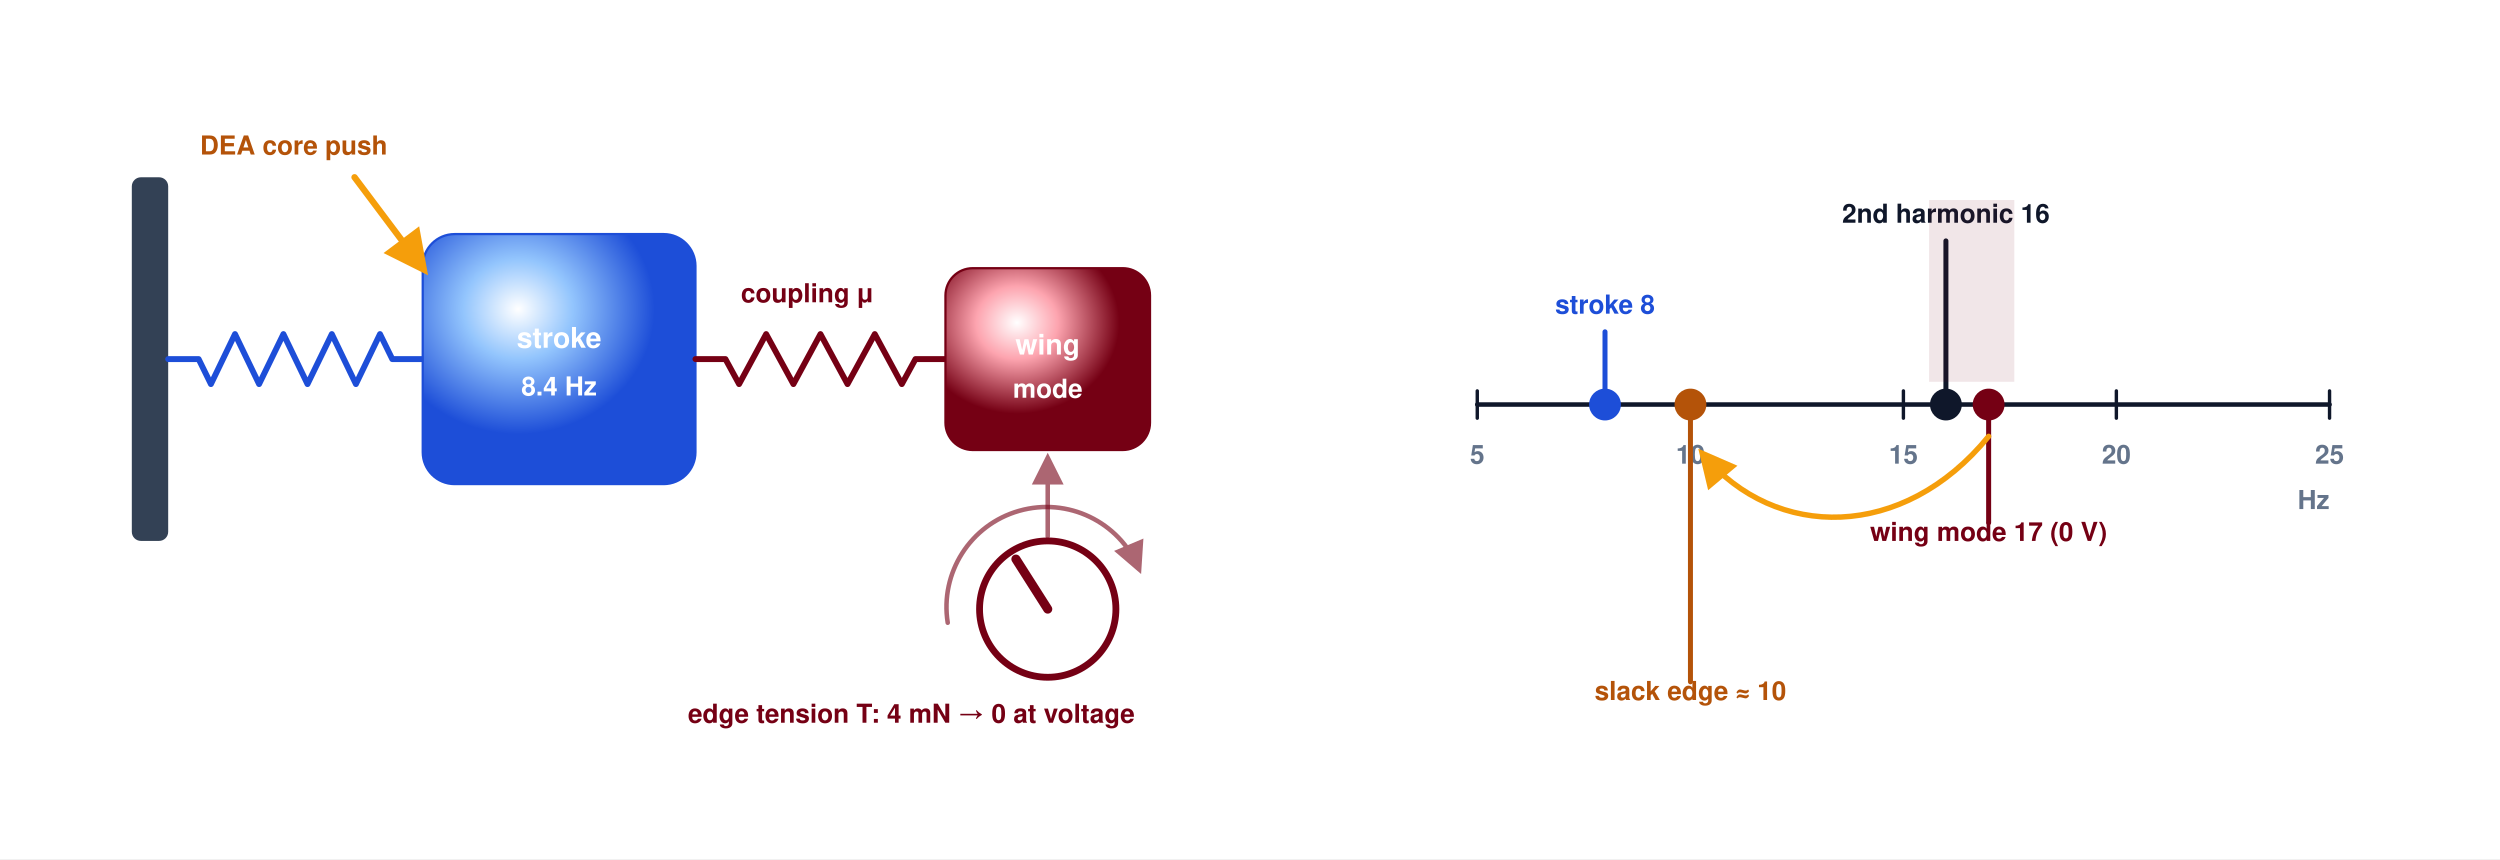
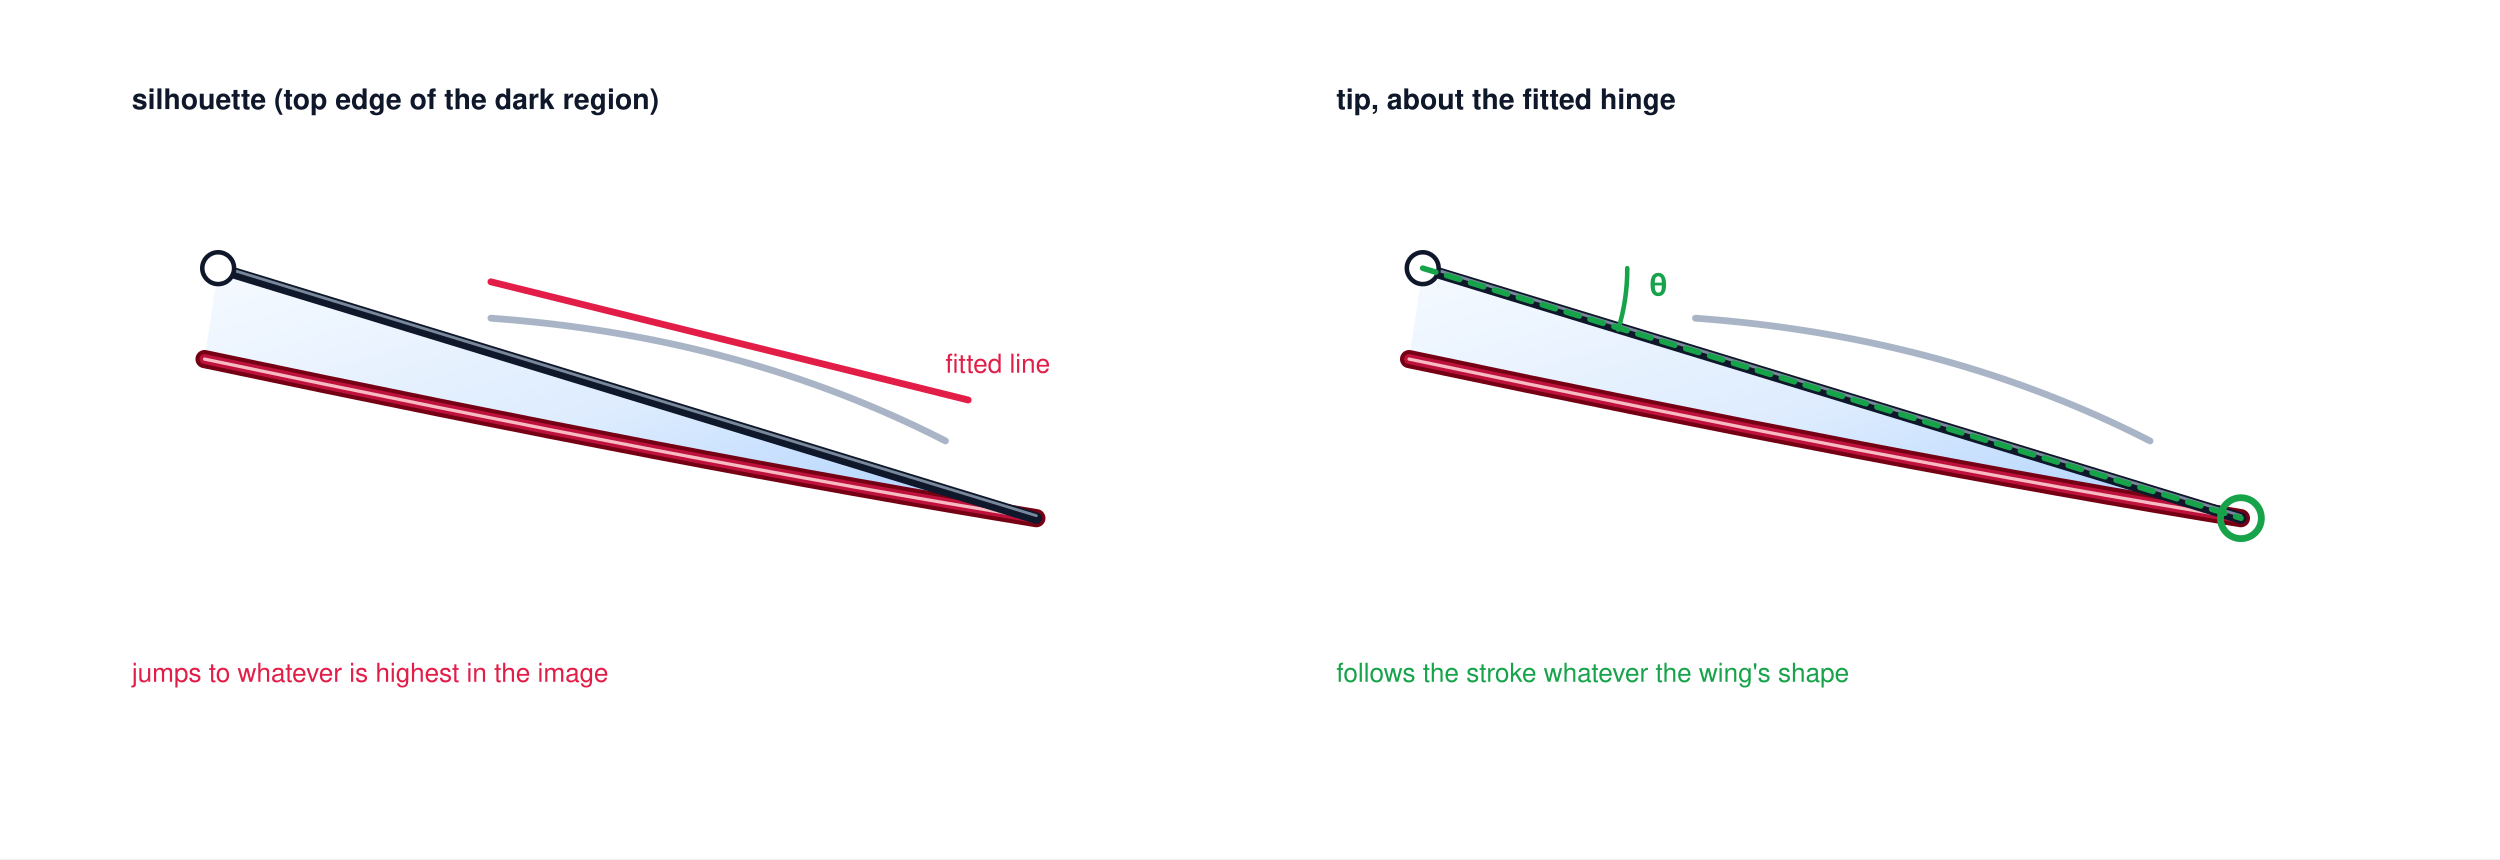
- <svg xmlns="http://www.w3.org/2000/svg" viewBox="0 72 1100 378" width="1100" height="378" font-family="Helvetica,Arial,sans-serif" role="img" aria-label="Two-mode model schematic">
+ <svg xmlns="http://www.w3.org/2000/svg" viewBox="0 72 1100 378" width="1100" height="378" font-family="Helvetica,Arial,sans-serif" role="img" aria-label="Measuring the stroke: silhouette against tip">
  <defs>
    <linearGradient id="skin" x1="0" y1="0" x2="1" y2="1">
      <stop offset="0" stop-color="#eff6ff" />
      <stop offset="0.55" stop-color="#bfdbfe" />
      <stop offset="1" stop-color="#60a5fa" />
    </linearGradient>
    <linearGradient id="skinV" x1="0" y1="0" x2="1" y2="1">
      <stop offset="0" stop-color="#fffbeb" />
      <stop offset="0.5" stop-color="#fde68a" />
      <stop offset="1" stop-color="#f59e0b" />
    </linearGradient>
    <linearGradient id="carbon" x1="0" y1="0" x2="0" y2="1">
      <stop offset="0" stop-color="#475569" />
      <stop offset="0.5" stop-color="#0f172a" />
      <stop offset="1" stop-color="#334155" />
    </linearGradient>
    <linearGradient id="core" x1="0" y1="0" x2="0" y2="1">
      <stop offset="0" stop-color="#bfdbfe" />
      <stop offset="0.35" stop-color="#eff6ff" />
      <stop offset="0.7" stop-color="#60a5fa" />
      <stop offset="1" stop-color="#1e3a8a" />
    </linearGradient>
    <linearGradient id="frame" x1="0" y1="0" x2="0" y2="1">
      <stop offset="0" stop-color="#ffffff" />
      <stop offset="1" stop-color="#e2e8f0" />
    </linearGradient>
    <linearGradient id="card" x1="0" y1="0" x2="0" y2="1">
      <stop offset="0" stop-color="#ffffff" />
      <stop offset="1" stop-color="#f8fafc" />
    </linearGradient>
    <linearGradient id="air" x1="0" y1="0" x2="1" y2="0">
      <stop offset="0" stop-color="#f0fdfa" />
      <stop offset="1" stop-color="#ccfbf1" />
    </linearGradient>
    <radialGradient id="glow">
      <stop offset="0" stop-color="#fbbf24" stop-opacity="0.55" />
      <stop offset="1" stop-color="#fbbf24" stop-opacity="0" />
    </radialGradient>
    <radialGradient id="ball" cx="0.35" cy="0.3">
      <stop offset="0" stop-color="#ffffff" />
      <stop offset="0.4" stop-color="#93c5fd" />
      <stop offset="1" stop-color="#1d4ed8" />
    </radialGradient>
    <radialGradient id="ballR" cx="0.35" cy="0.3">
      <stop offset="0" stop-color="#ffffff" />
      <stop offset="0.4" stop-color="#fda4af" />
      <stop offset="1" stop-color="#750014" />
    </radialGradient>
    <filter id="sh" x="-20%" y="-20%" width="140%" height="160%">
      <feDropShadow dx="0" dy="3" stdDeviation="4" flood-color="#0f172a" flood-opacity="0.16" />
    </filter>
    <filter id="soft" x="-10%" y="-10%" width="120%" height="140%">
      <feDropShadow dx="0" dy="1.5" stdDeviation="2" flood-color="#0f172a" flood-opacity="0.18" />
    </filter>
    <marker id="ah" viewBox="0 0 10 10" refX="8" refY="5" markerWidth="7" markerHeight="7" orient="auto-start-reverse">
      <path d="M0,0 L10,5 L0,10 z" fill="#0f172a" />
    </marker>
    <marker id="ahA" viewBox="0 0 10 10" refX="8" refY="5" markerWidth="7" markerHeight="7" orient="auto-start-reverse">
      <path d="M0,0 L10,5 L0,10 z" fill="#f59e0b" />
    </marker>
    <marker id="ahM" viewBox="0 0 10 10" refX="8" refY="5" markerWidth="7" markerHeight="7" orient="auto-start-reverse">
      <path d="M0,0 L10,5 L0,10 z" fill="#750014" />
    </marker>
    <marker id="ahT" viewBox="0 0 10 10" refX="8" refY="5" markerWidth="7" markerHeight="7" orient="auto-start-reverse">
      <path d="M0,0 L10,5 L0,10 z" fill="#0d9488" />
    </marker>
    <marker id="ahB" viewBox="0 0 10 10" refX="8" refY="5" markerWidth="7" markerHeight="7" orient="auto-start-reverse">
      <path d="M0,0 L10,5 L0,10 z" fill="#1d4ed8" />
    </marker>
  </defs>
  <rect x="0" y="72" width="1100" height="378" fill="#ffffff" />
-   <rect x="58" y="150" width="16" height="160" rx="4" fill="#334155" />
-   <polyline points="74.0,230.0 87.4,230.0 92.8,241.0 103.4,219.0 114.0,241.0 124.7,219.0 135.3,241.0 146.0,219.0 156.6,241.0 167.2,219.0 172.6,230.0 186.0,230.0" fill="none" stroke="#1d4ed8" stroke-width="2.6" stroke-linejoin="round" stroke-linecap="round" />
-   <rect x="186" y="175" width="120" height="110" rx="14" fill="url(#ball)" stroke="#1d4ed8" />
-   <text x="246.0" y="225.0" font-size="12.5" fill="#fff" font-weight="600" text-anchor="middle" opacity="1">stroke</text>
-   <text x="246.0" y="246.0" font-size="11.5" fill="#fff" font-weight="600" text-anchor="middle" opacity="1">8.4 Hz</text>
-   <polyline points="306.0,230.0 319.2,230.0 325.2,241.0 337.1,219.0 349.1,241.0 361.0,219.0 372.9,241.0 384.9,219.0 396.8,241.0 402.8,230.0 416.0,230.0" fill="none" stroke="#750014" stroke-width="2.6" stroke-linejoin="round" stroke-linecap="round" />
-   <text x="326.0" y="205.0" font-size="11.5" fill="#750014" font-weight="600" text-anchor="start" opacity="1">coupling μ</text>
-   <rect x="416" y="190" width="90" height="80" rx="12" fill="url(#ballR)" stroke="#750014" />
-   <text x="461.0" y="228.0" font-size="12.5" fill="#fff" font-weight="600" text-anchor="middle" opacity="1">wing</text>
-   <text x="461.0" y="247.0" font-size="11.5" fill="#fff" font-weight="600" text-anchor="middle" opacity="1">mode</text>
-   <line x1="156.0" y1="150.0" x2="186.0" y2="190.0" stroke="#f59e0b" stroke-width="2.8" stroke-linecap="round" marker-end="url(#ahA)" />
-   <text x="88.0" y="140.0" font-size="11.5" fill="#b45309" font-weight="600" text-anchor="start" opacity="1">DEA core push</text>
-   <circle cx="461" cy="340" r="30" fill="#fff" stroke="#750014" stroke-width="3" />
-   <line x1="461.0" y1="340.0" x2="447.0" y2="318.0" stroke="#750014" stroke-width="4" stroke-linecap="round" />
-   <path d="M417,346 A44,44 0 0 1 501,322" stroke="#750014" stroke-width="2" fill="none" stroke-linecap="round" stroke-linejoin="round" marker-end="url(#ahM)" opacity="0.6" />
-   <text x="401.0" y="390.0" font-size="11.5" fill="#750014" font-weight="600" text-anchor="middle" opacity="1">edge tension T: 4 mN → 0 at voltage</text>
-   <line x1="461.0" y1="308.0" x2="461.0" y2="274.0" stroke="#750014" stroke-width="2" stroke-linecap="round" marker-end="url(#ahM)" opacity="0.6" />
-   <line x1="650.0" y1="250.0" x2="1025.0" y2="250.0" stroke="#0f172a" stroke-width="2" stroke-linecap="round" />
-   <line x1="650.0" y1="244.0" x2="650.0" y2="256.0" stroke="#0f172a" stroke-width="1.5" stroke-linecap="round" />
-   <text x="650.0" y="276.0" font-size="11.5" fill="#64748b" font-weight="600" text-anchor="middle" opacity="1">5</text>
-   <line x1="743.8" y1="244.0" x2="743.8" y2="256.0" stroke="#0f172a" stroke-width="1.5" stroke-linecap="round" />
-   <text x="743.8" y="276.0" font-size="11.5" fill="#64748b" font-weight="600" text-anchor="middle" opacity="1">10</text>
-   <line x1="837.5" y1="244.0" x2="837.5" y2="256.0" stroke="#0f172a" stroke-width="1.5" stroke-linecap="round" />
-   <text x="837.5" y="276.0" font-size="11.5" fill="#64748b" font-weight="600" text-anchor="middle" opacity="1">15</text>
-   <line x1="931.2" y1="244.0" x2="931.2" y2="256.0" stroke="#0f172a" stroke-width="1.5" stroke-linecap="round" />
-   <text x="931.2" y="276.0" font-size="11.5" fill="#64748b" font-weight="600" text-anchor="middle" opacity="1">20</text>
-   <line x1="1025.0" y1="244.0" x2="1025.0" y2="256.0" stroke="#0f172a" stroke-width="1.5" stroke-linecap="round" />
-   <text x="1025.0" y="276.0" font-size="11.5" fill="#64748b" font-weight="600" text-anchor="middle" opacity="1">25</text>
-   <text x="1025.0" y="296.0" font-size="11.5" fill="#64748b" font-weight="600" text-anchor="end" opacity="1">Hz</text>
-   <line x1="706.2" y1="250.0" x2="706.2" y2="218.0" stroke="#1d4ed8" stroke-width="2.2" stroke-linecap="round" />
-   <circle cx="706.2" cy="250" r="7" fill="#1d4ed8" />
-   <text x="706.2" y="210.0" font-size="11.5" fill="#1d4ed8" font-weight="600" text-anchor="middle" opacity="1">stroke 8</text>
-   <line x1="856.2" y1="250.0" x2="856.2" y2="178.0" stroke="#0f172a" stroke-width="2.2" stroke-linecap="round" />
-   <circle cx="856.2" cy="250" r="7" fill="#0f172a" />
-   <text x="856.2" y="170.0" font-size="11.5" fill="#0f172a" font-weight="600" text-anchor="middle" opacity="1">2nd harmonic 16</text>
-   <line x1="875.0" y1="250.0" x2="875.0" y2="302.0" stroke="#750014" stroke-width="2.2" stroke-linecap="round" />
-   <circle cx="875.0" cy="250" r="7" fill="#750014" />
-   <text x="875.0" y="310.0" font-size="11.5" fill="#750014" font-weight="600" text-anchor="middle" opacity="1">wing mode 17 (0 V)</text>
-   <line x1="743.8" y1="250.0" x2="743.8" y2="372.0" stroke="#b45309" stroke-width="2.2" stroke-linecap="round" />
-   <circle cx="743.8" cy="250" r="7" fill="#b45309" />
-   <text x="743.8" y="380.0" font-size="11.5" fill="#b45309" font-weight="600" text-anchor="middle" opacity="1">slack edge ≈ 10</text>
-   <path d="M875.0,264 C837.5,310 781.2,310 749.4,272" stroke="#f59e0b" stroke-width="2.4" fill="none" stroke-linecap="round" stroke-linejoin="round" marker-end="url(#ahA)" />
-   <rect x="848.8" y="160.0" width="37.5" height="80" fill="#750014" opacity="0.1" />
+   <text x="58.0" y="120.0" font-size="12.5" fill="#0f172a" font-weight="600" text-anchor="start" opacity="1">silhouette (top edge of the dark region)</text>
+   <path d="M96,190 L456,300 Q303.0,275.0 90,230 Z" fill="url(#skin)" opacity="0.55" />
+   <path d="M90.0,230.0 Q303.0,275.0 456.0,300.0" stroke="#750014" stroke-width="8" fill="none" stroke-linecap="round" stroke-linejoin="round" />
+   <path d="M90.0,230.0 Q303.0,275.0 456.0,300.0" stroke="#be123c" stroke-width="4.4" fill="none" stroke-linecap="round" stroke-linejoin="round" />
+   <path d="M90.0,230.0 Q303.0,275.0 456.0,300.0" stroke="#fecdd3" stroke-width="1.44" fill="none" stroke-linecap="round" stroke-linejoin="round" opacity="0.9" />
+   <line x1="96.0" y1="190.0" x2="456.0" y2="300.0" stroke="#0f172a" stroke-width="5" stroke-linecap="round" />
+   <line x1="96.0" y1="188.9" x2="456.0" y2="298.9" stroke="#94a3b8" stroke-width="1.25" stroke-linecap="round" opacity="0.8" />
+   <path d="M216,212 Q326,220 416,266" stroke="#94a3b8" stroke-width="3" fill="none" stroke-linecap="round" stroke-linejoin="round" opacity="0.8" />
+   <circle cx="96" cy="190" r="7" fill="#fff" stroke="#0f172a" stroke-width="2" />
+   <line x1="216.0" y1="196.0" x2="426.0" y2="248.0" stroke="#e11d48" stroke-width="3" stroke-linecap="round" />
+   <text x="416.0" y="236.0" font-size="11.5" fill="#e11d48" font-weight="400" text-anchor="start" opacity="1">fitted line</text>
+   <text x="58.0" y="372.0" font-size="11.5" fill="#e11d48" font-weight="400" text-anchor="start" opacity="1">jumps to whatever is highest in the image</text>
+   <text x="588.0" y="120.0" font-size="12.5" fill="#0f172a" font-weight="600" text-anchor="start" opacity="1">tip, about the fitted hinge</text>
+   <path d="M626,190 L986,300 Q833.0,275.0 620,230 Z" fill="url(#skin)" opacity="0.55" />
+   <path d="M620.0,230.0 Q833.0,275.0 986.0,300.0" stroke="#750014" stroke-width="8" fill="none" stroke-linecap="round" stroke-linejoin="round" />
+   <path d="M620.0,230.0 Q833.0,275.0 986.0,300.0" stroke="#be123c" stroke-width="4.4" fill="none" stroke-linecap="round" stroke-linejoin="round" />
+   <path d="M620.0,230.0 Q833.0,275.0 986.0,300.0" stroke="#fecdd3" stroke-width="1.44" fill="none" stroke-linecap="round" stroke-linejoin="round" opacity="0.9" />
+   <line x1="626.0" y1="190.0" x2="986.0" y2="300.0" stroke="#0f172a" stroke-width="5" stroke-linecap="round" />
+   <line x1="626.0" y1="188.9" x2="986.0" y2="298.9" stroke="#94a3b8" stroke-width="1.25" stroke-linecap="round" opacity="0.8" />
+   <path d="M746,212 Q856,220 946,266" stroke="#94a3b8" stroke-width="3" fill="none" stroke-linecap="round" stroke-linejoin="round" opacity="0.8" />
+   <circle cx="626" cy="190" r="7" fill="#fff" stroke="#0f172a" stroke-width="2" />
+   <line x1="626.0" y1="190.0" x2="986.0" y2="300.0" stroke="#16a34a" stroke-width="2.5" stroke-linecap="round" stroke-dasharray="6 5" />
+   <circle cx="986" cy="300" r="9" fill="none" stroke="#16a34a" stroke-width="3" />
+   <path d="M716,190 A90,90 0 0 1 712,217" stroke="#16a34a" stroke-width="2" fill="none" stroke-linecap="round" stroke-linejoin="round" />
+   <text x="726.0" y="202.0" font-size="13.5" fill="#16a34a" font-weight="600" text-anchor="start" opacity="1">θ</text>
+   <text x="588.0" y="372.0" font-size="11.5" fill="#16a34a" font-weight="400" text-anchor="start" opacity="1">follows the stroke whatever the wing's shape</text>
</svg>
